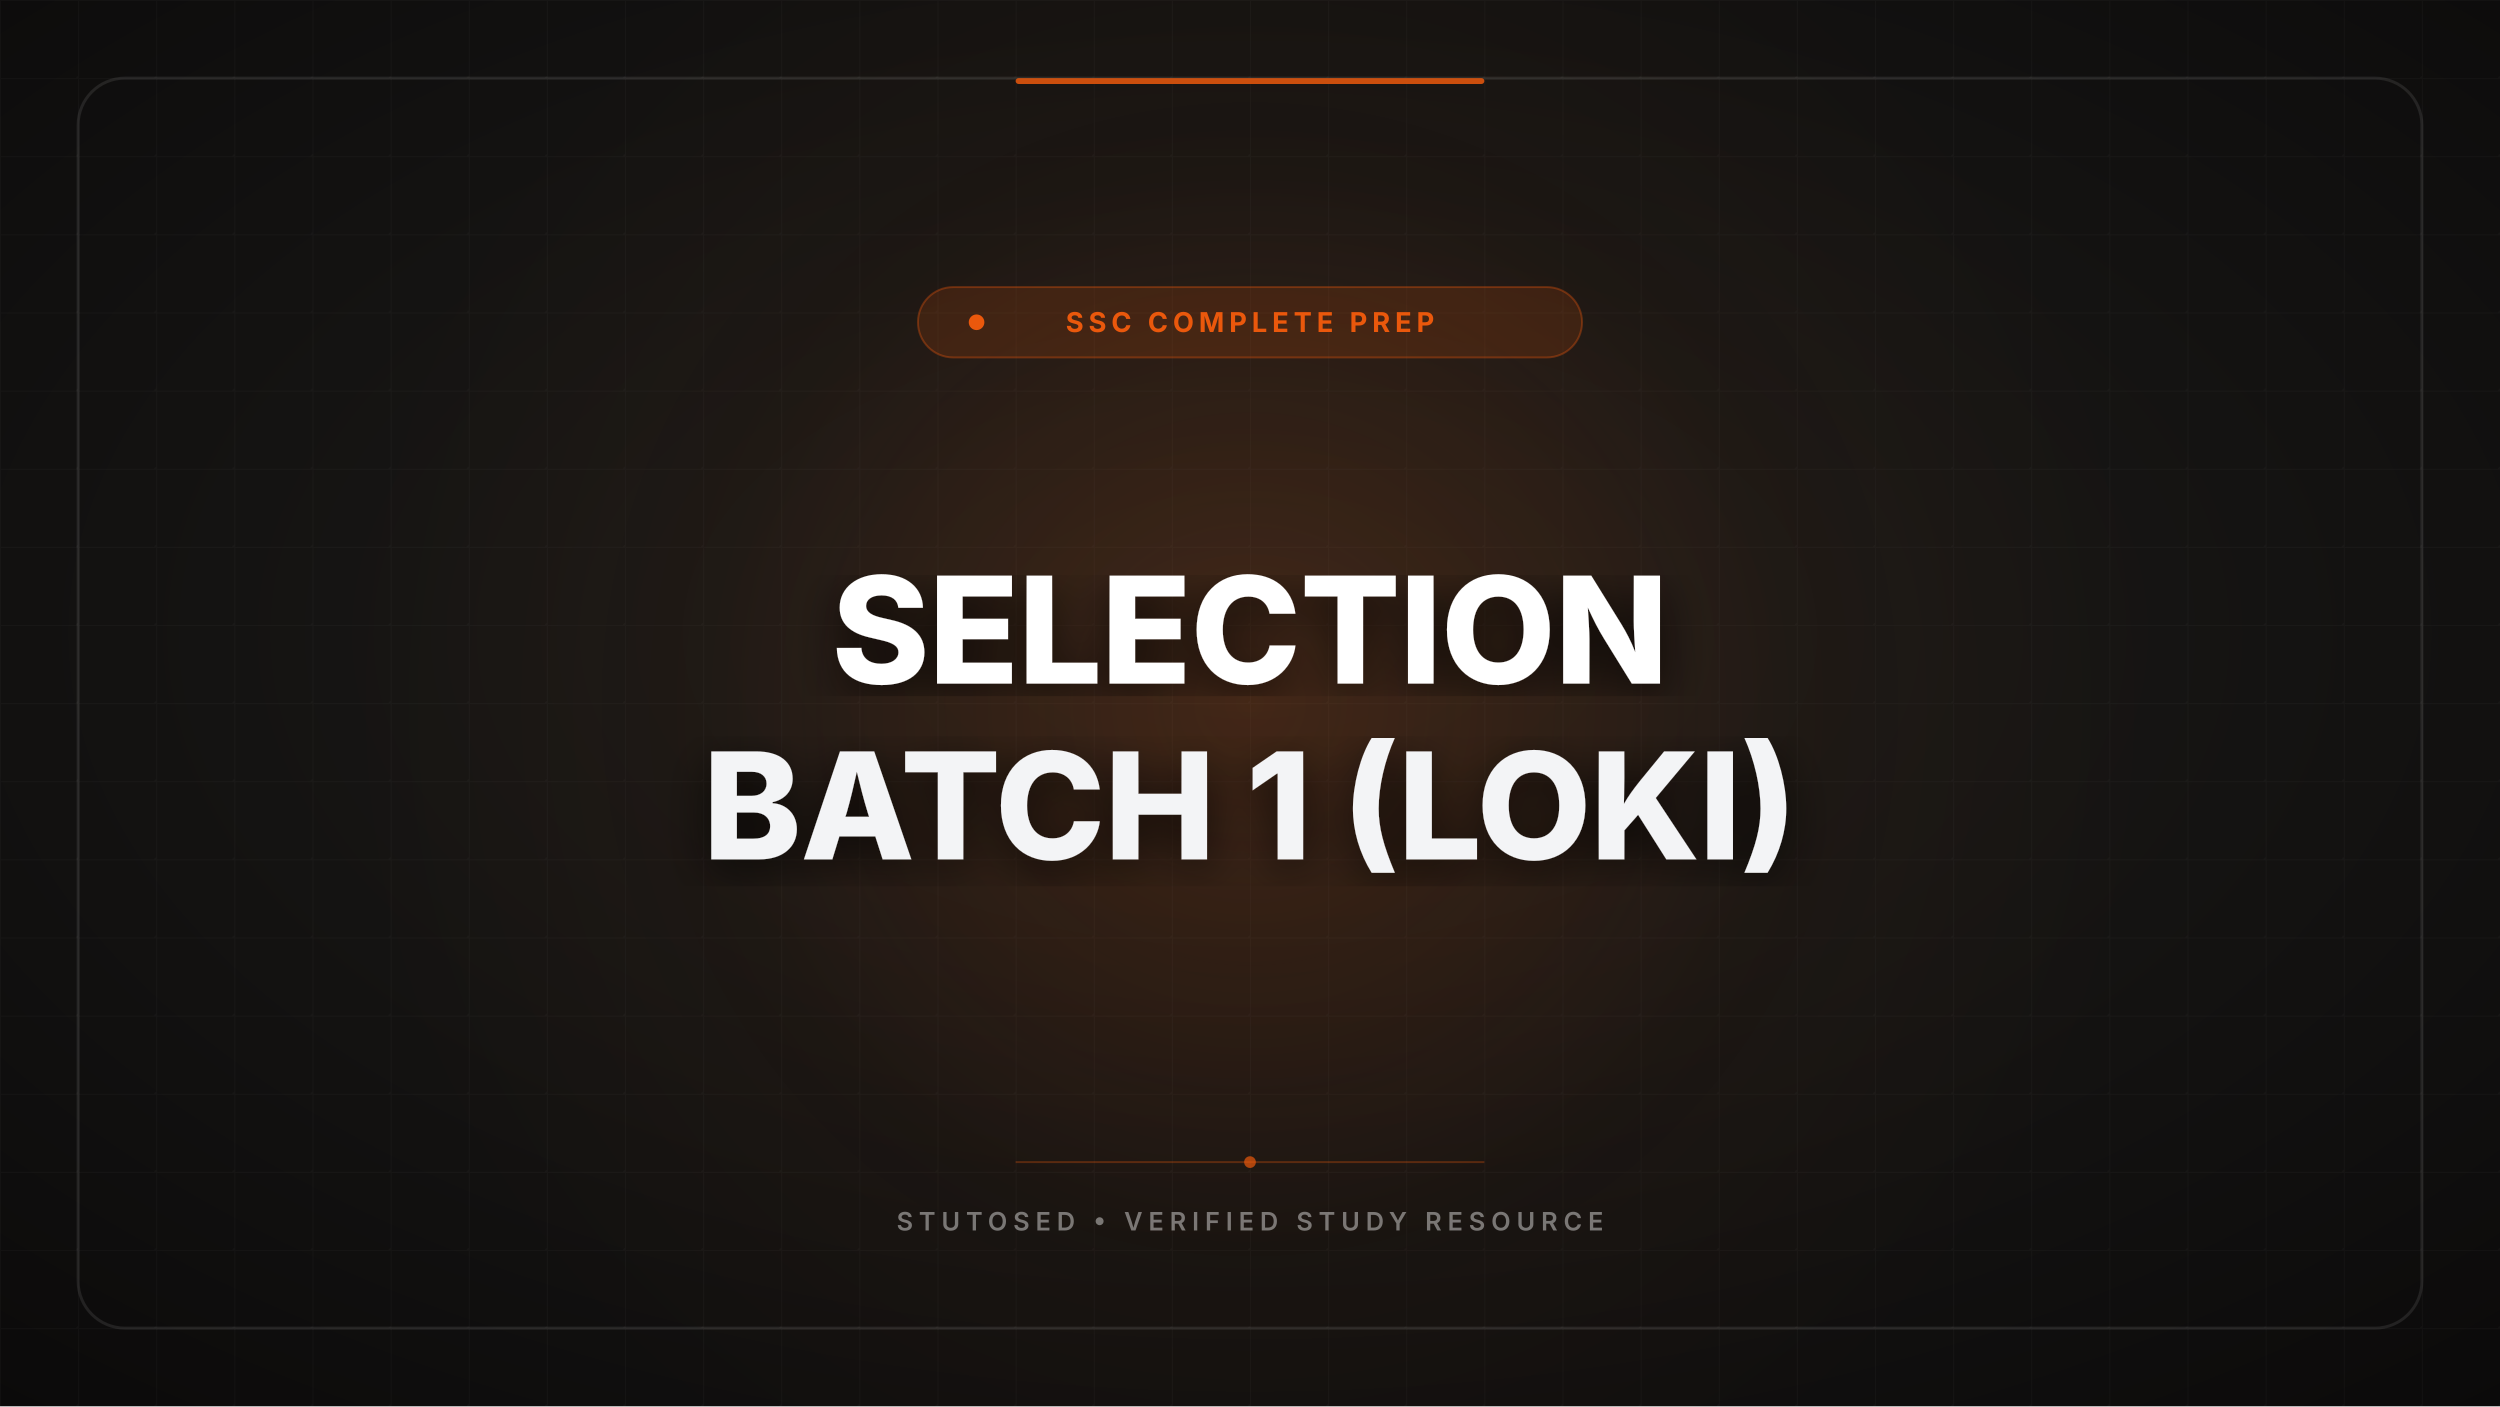
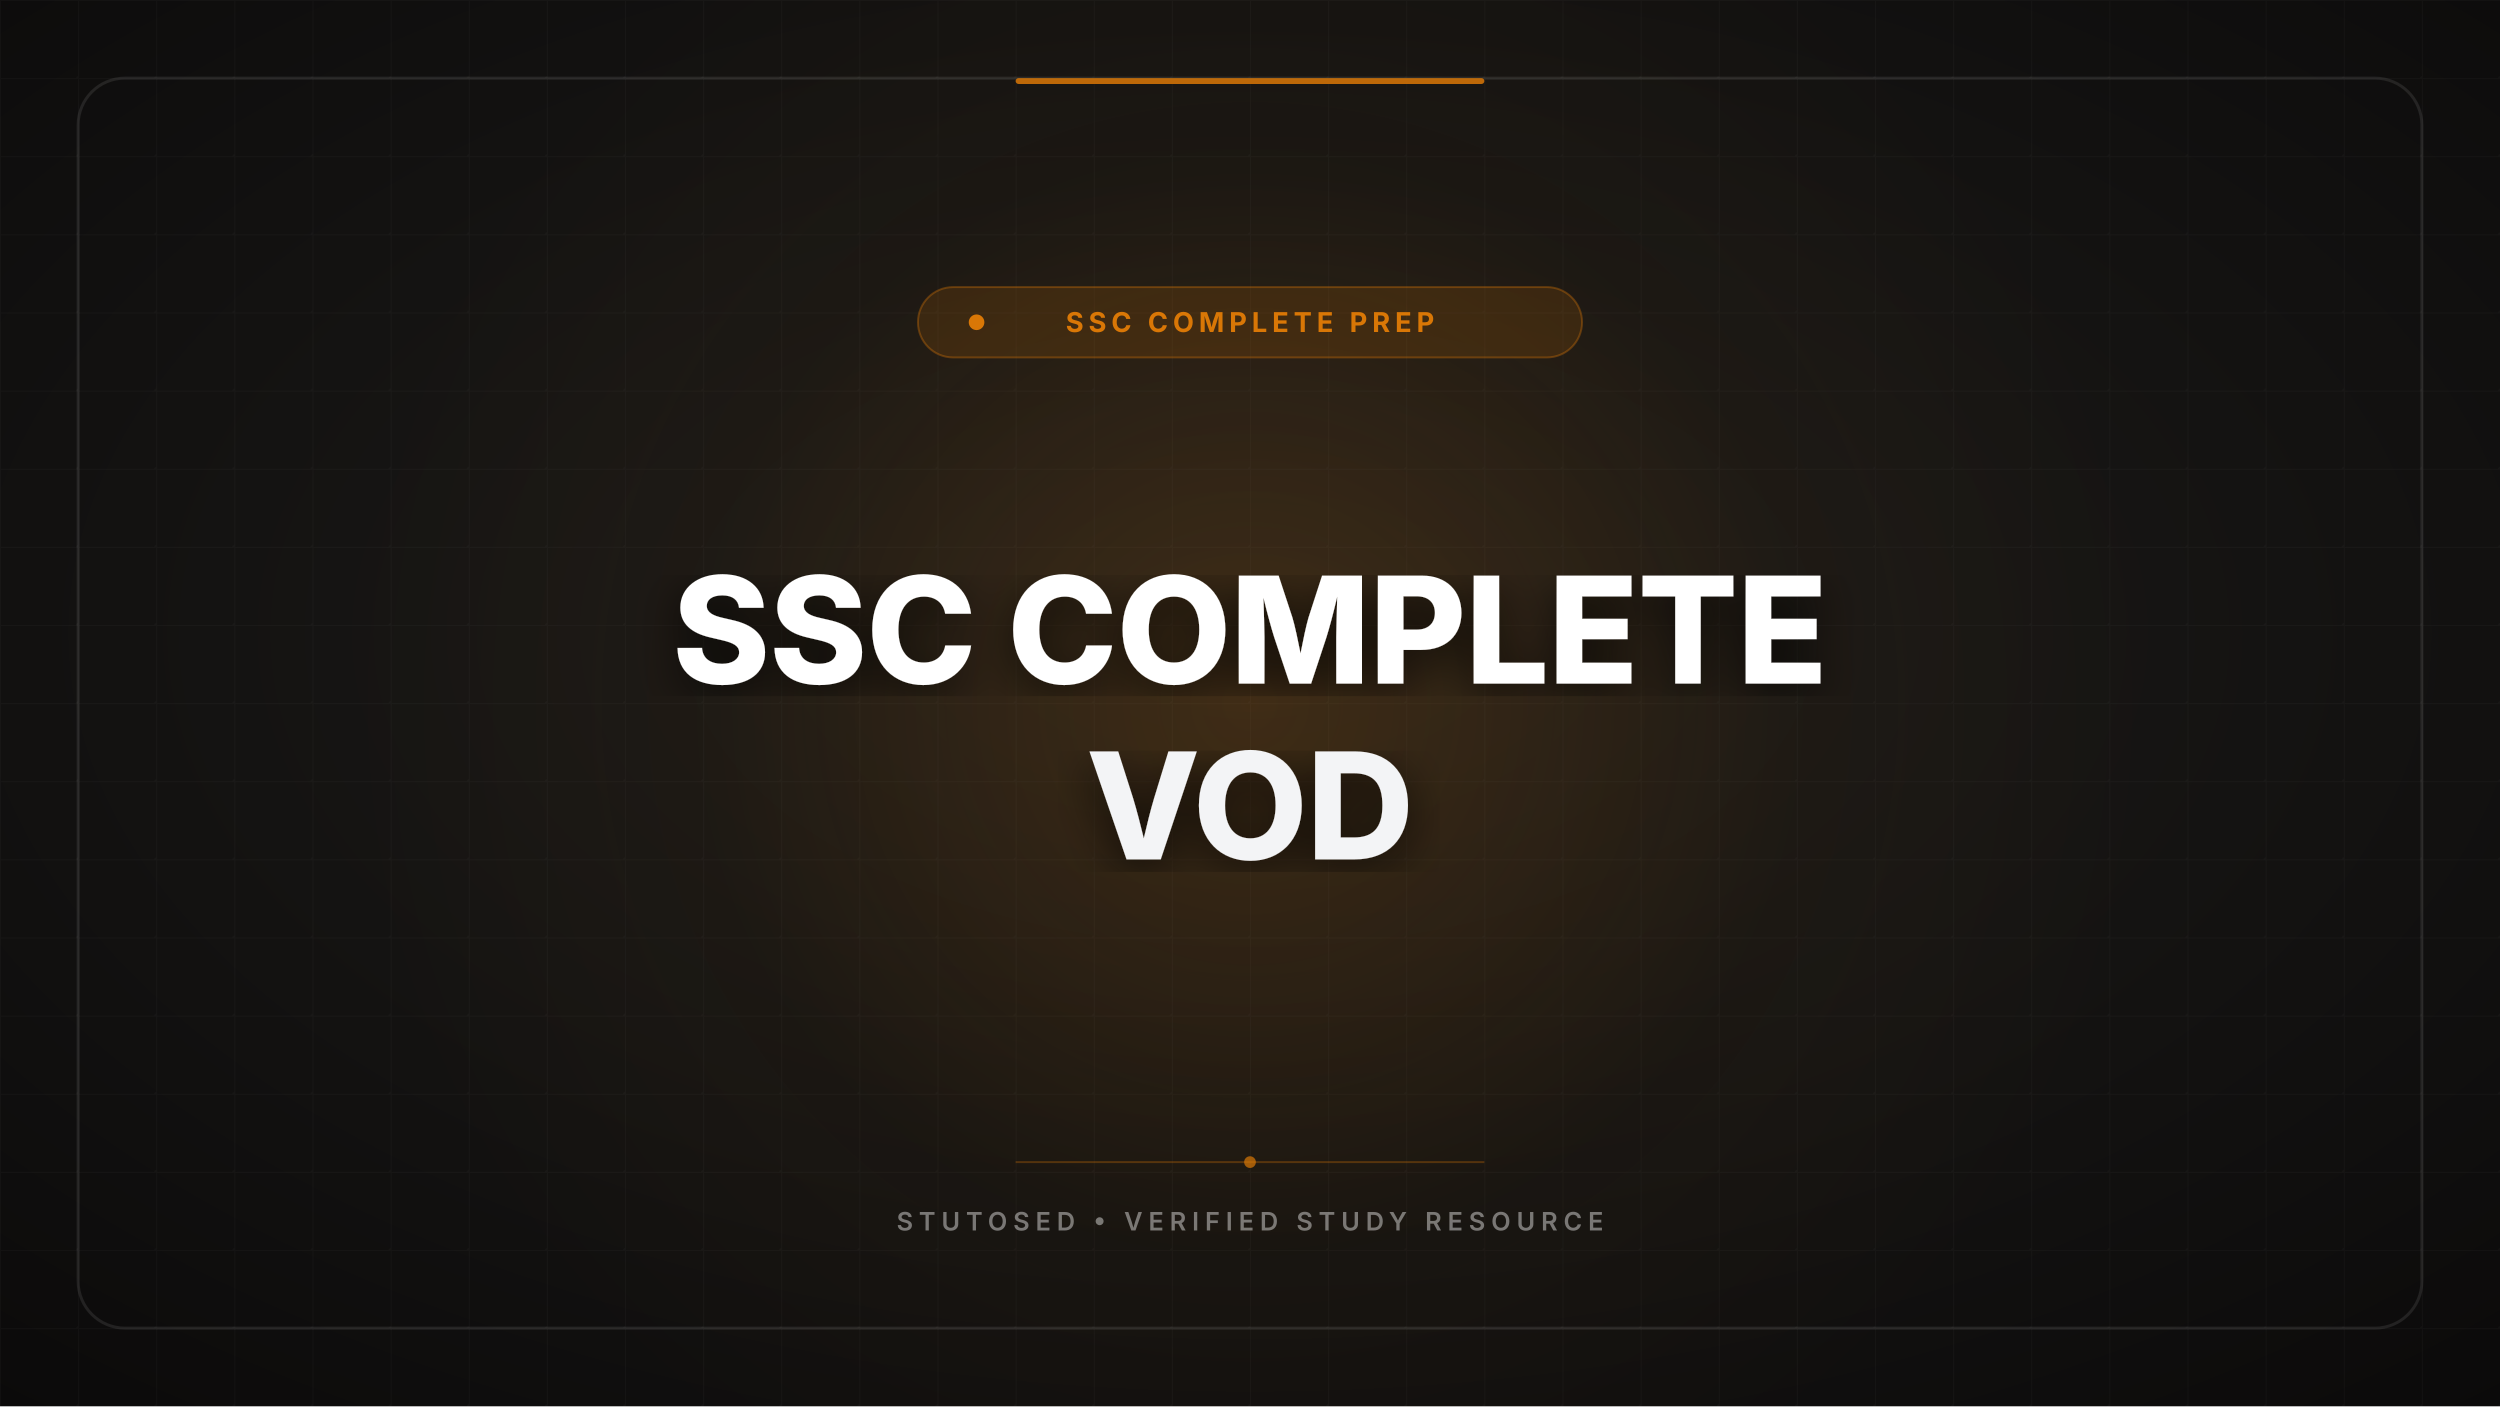
<svg xmlns="http://www.w3.org/2000/svg" viewBox="0 0 1280 720" width="1280" height="720">
  <defs>
    <radialGradient id="bg-grad" cx="50%" cy="45%" r="75%">
      <stop offset="0%" stop-color="#1f1d1a" />
      <stop offset="60%" stop-color="#131211" />
      <stop offset="100%" stop-color="#0b0a0a" />
    </radialGradient>
    <radialGradient id="accent-glow-rad" cx="50%" cy="50%" r="50%">
-       <stop offset="0%" stop-color="#ea580c" stop-opacity="0.18" />
-       <stop offset="60%" stop-color="#ea580c" stop-opacity="0.03" />
-       <stop offset="100%" stop-color="#ea580c" stop-opacity="0" />
+       <stop offset="0%" stop-color="#d97706" stop-opacity="0.18" />
+       <stop offset="60%" stop-color="#d97706" stop-opacity="0.03" />
+       <stop offset="100%" stop-color="#d97706" stop-opacity="0" />
    </radialGradient>
    <filter id="shadow" x="-10%" y="-10%" width="120%" height="120%">
      <feDropShadow dx="0" dy="6" stdDeviation="12" flood-color="#000000" flood-opacity="0.75" />
    </filter>
    <pattern id="grid-pattern" width="40" height="40" patternUnits="userSpaceOnUse">
      <path d="M 40 0 L 0 0 0 40" fill="none" stroke="rgba(255,255,255,0.025)" stroke-width="1" />
      <circle cx="40" cy="40" r="1" fill="rgba(255,255,255,0.025)" />
    </pattern>
  </defs>
  <rect width="1280" height="720" fill="url(#bg-grad)" />
  <rect width="1280" height="720" fill="url(#grid-pattern)" />
  <circle cx="640" cy="360" r="460" fill="url(#accent-glow-rad)" />
  <rect x="40" y="40" width="1200" height="640" rx="24" fill="none" stroke="rgba(255,255,255,0.09)" stroke-width="1.5" />
-   <rect x="520" y="40" width="240" height="3" rx="1.5" fill="#ea580c" opacity="0.85" />
+   <rect x="520" y="40" width="240" height="3" rx="1.5" fill="#d97706" opacity="0.85" />
  <g transform="translate(640, 165)">
-     <rect x="-170" y="-18" width="340" height="36" rx="18" fill="#ea580c" fill-opacity="0.15" stroke="#ea580c" stroke-opacity="0.35" stroke-width="1" />
-     <circle cx="-140" cy="0" r="4" fill="#ea580c" />
-     <text x="0" y="5" text-anchor="middle" font-family="'Space Grotesk', -apple-system, system-ui, sans-serif" font-size="14" font-weight="700" letter-spacing="2.5" fill="#ea580c" text-transform="uppercase">
+     <rect x="-170" y="-18" width="340" height="36" rx="18" fill="#d97706" fill-opacity="0.15" stroke="#d97706" stroke-opacity="0.35" stroke-width="1" />
+     <circle cx="-140" cy="0" r="4" fill="#d97706" />
+     <text x="0" y="5" text-anchor="middle" font-family="'Space Grotesk', -apple-system, system-ui, sans-serif" font-size="14" font-weight="700" letter-spacing="2.5" fill="#d97706" text-transform="uppercase">
      SSC COMPLETE PREP
    </text>
  </g>
  <g>
-     <text x="640" y="350" text-anchor="middle" font-family="'Space Grotesk', -apple-system, system-ui, sans-serif" font-size="76" font-weight="800" letter-spacing="-0.5" fill="#FFFFFF" filter="url(#shadow)">SELECTION</text>
-     <text x="640" y="440" text-anchor="middle" font-family="'Space Grotesk', -apple-system, system-ui, sans-serif" font-size="76" font-weight="800" letter-spacing="-0.5" fill="#F3F4F6" filter="url(#shadow)">BATCH 1 (LOKI)</text>
+     <text x="640" y="350" text-anchor="middle" font-family="'Space Grotesk', -apple-system, system-ui, sans-serif" font-size="76" font-weight="800" letter-spacing="-0.5" fill="#FFFFFF" filter="url(#shadow)">SSC COMPLETE</text>
+     <text x="640" y="440" text-anchor="middle" font-family="'Space Grotesk', -apple-system, system-ui, sans-serif" font-size="76" font-weight="800" letter-spacing="-0.5" fill="#F3F4F6" filter="url(#shadow)">VOD</text>
  </g>
  <g transform="translate(640, 595)">
-     <line x1="-120" y1="0" x2="120" y2="0" stroke="#ea580c" stroke-opacity="0.3" stroke-width="1" />
-     <circle cx="0" cy="0" r="3" fill="#ea580c" opacity="0.7" />
+     <line x1="-120" y1="0" x2="120" y2="0" stroke="#d97706" stroke-opacity="0.3" stroke-width="1" />
+     <circle cx="0" cy="0" r="3" fill="#d97706" opacity="0.7" />
  </g>
  <g transform="translate(640, 630)">
    <text x="0" y="0" text-anchor="middle" font-family="'Space Grotesk', -apple-system, system-ui, sans-serif" font-size="13" font-weight="600" letter-spacing="3" fill="rgba(255,255,255,0.42)">
      STUTOSED • VERIFIED STUDY RESOURCE
    </text>
  </g>
</svg>
